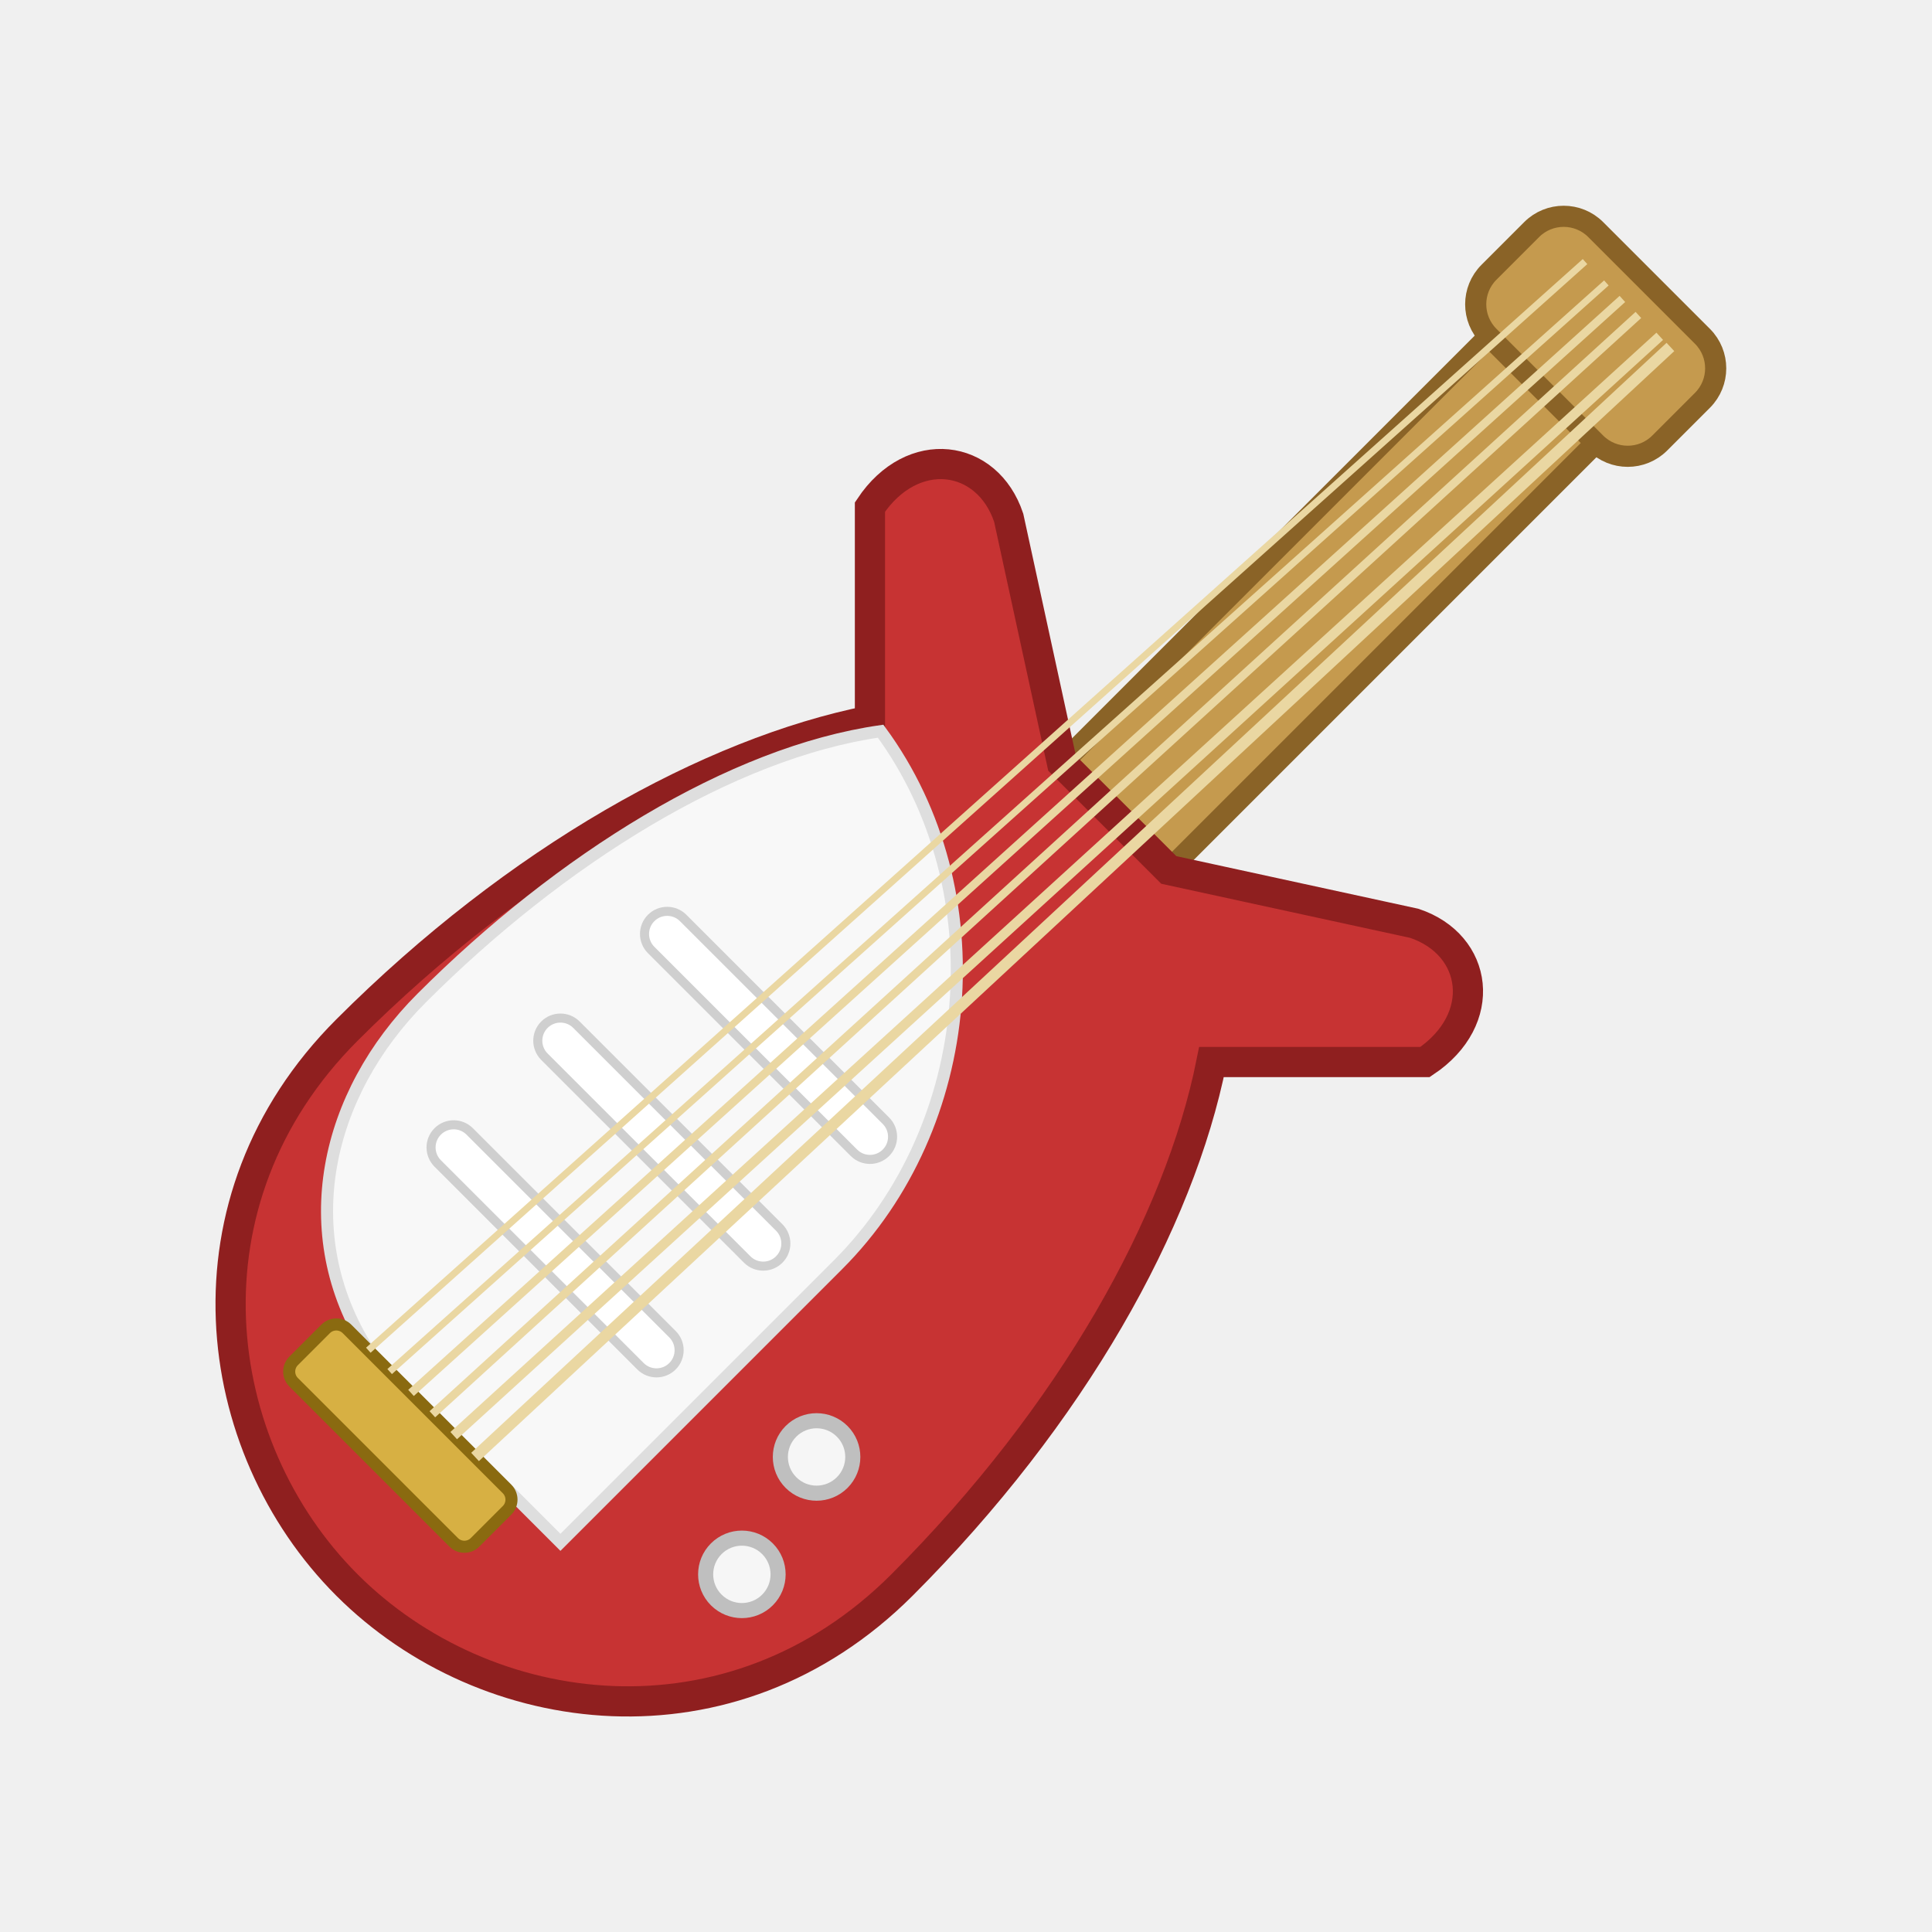
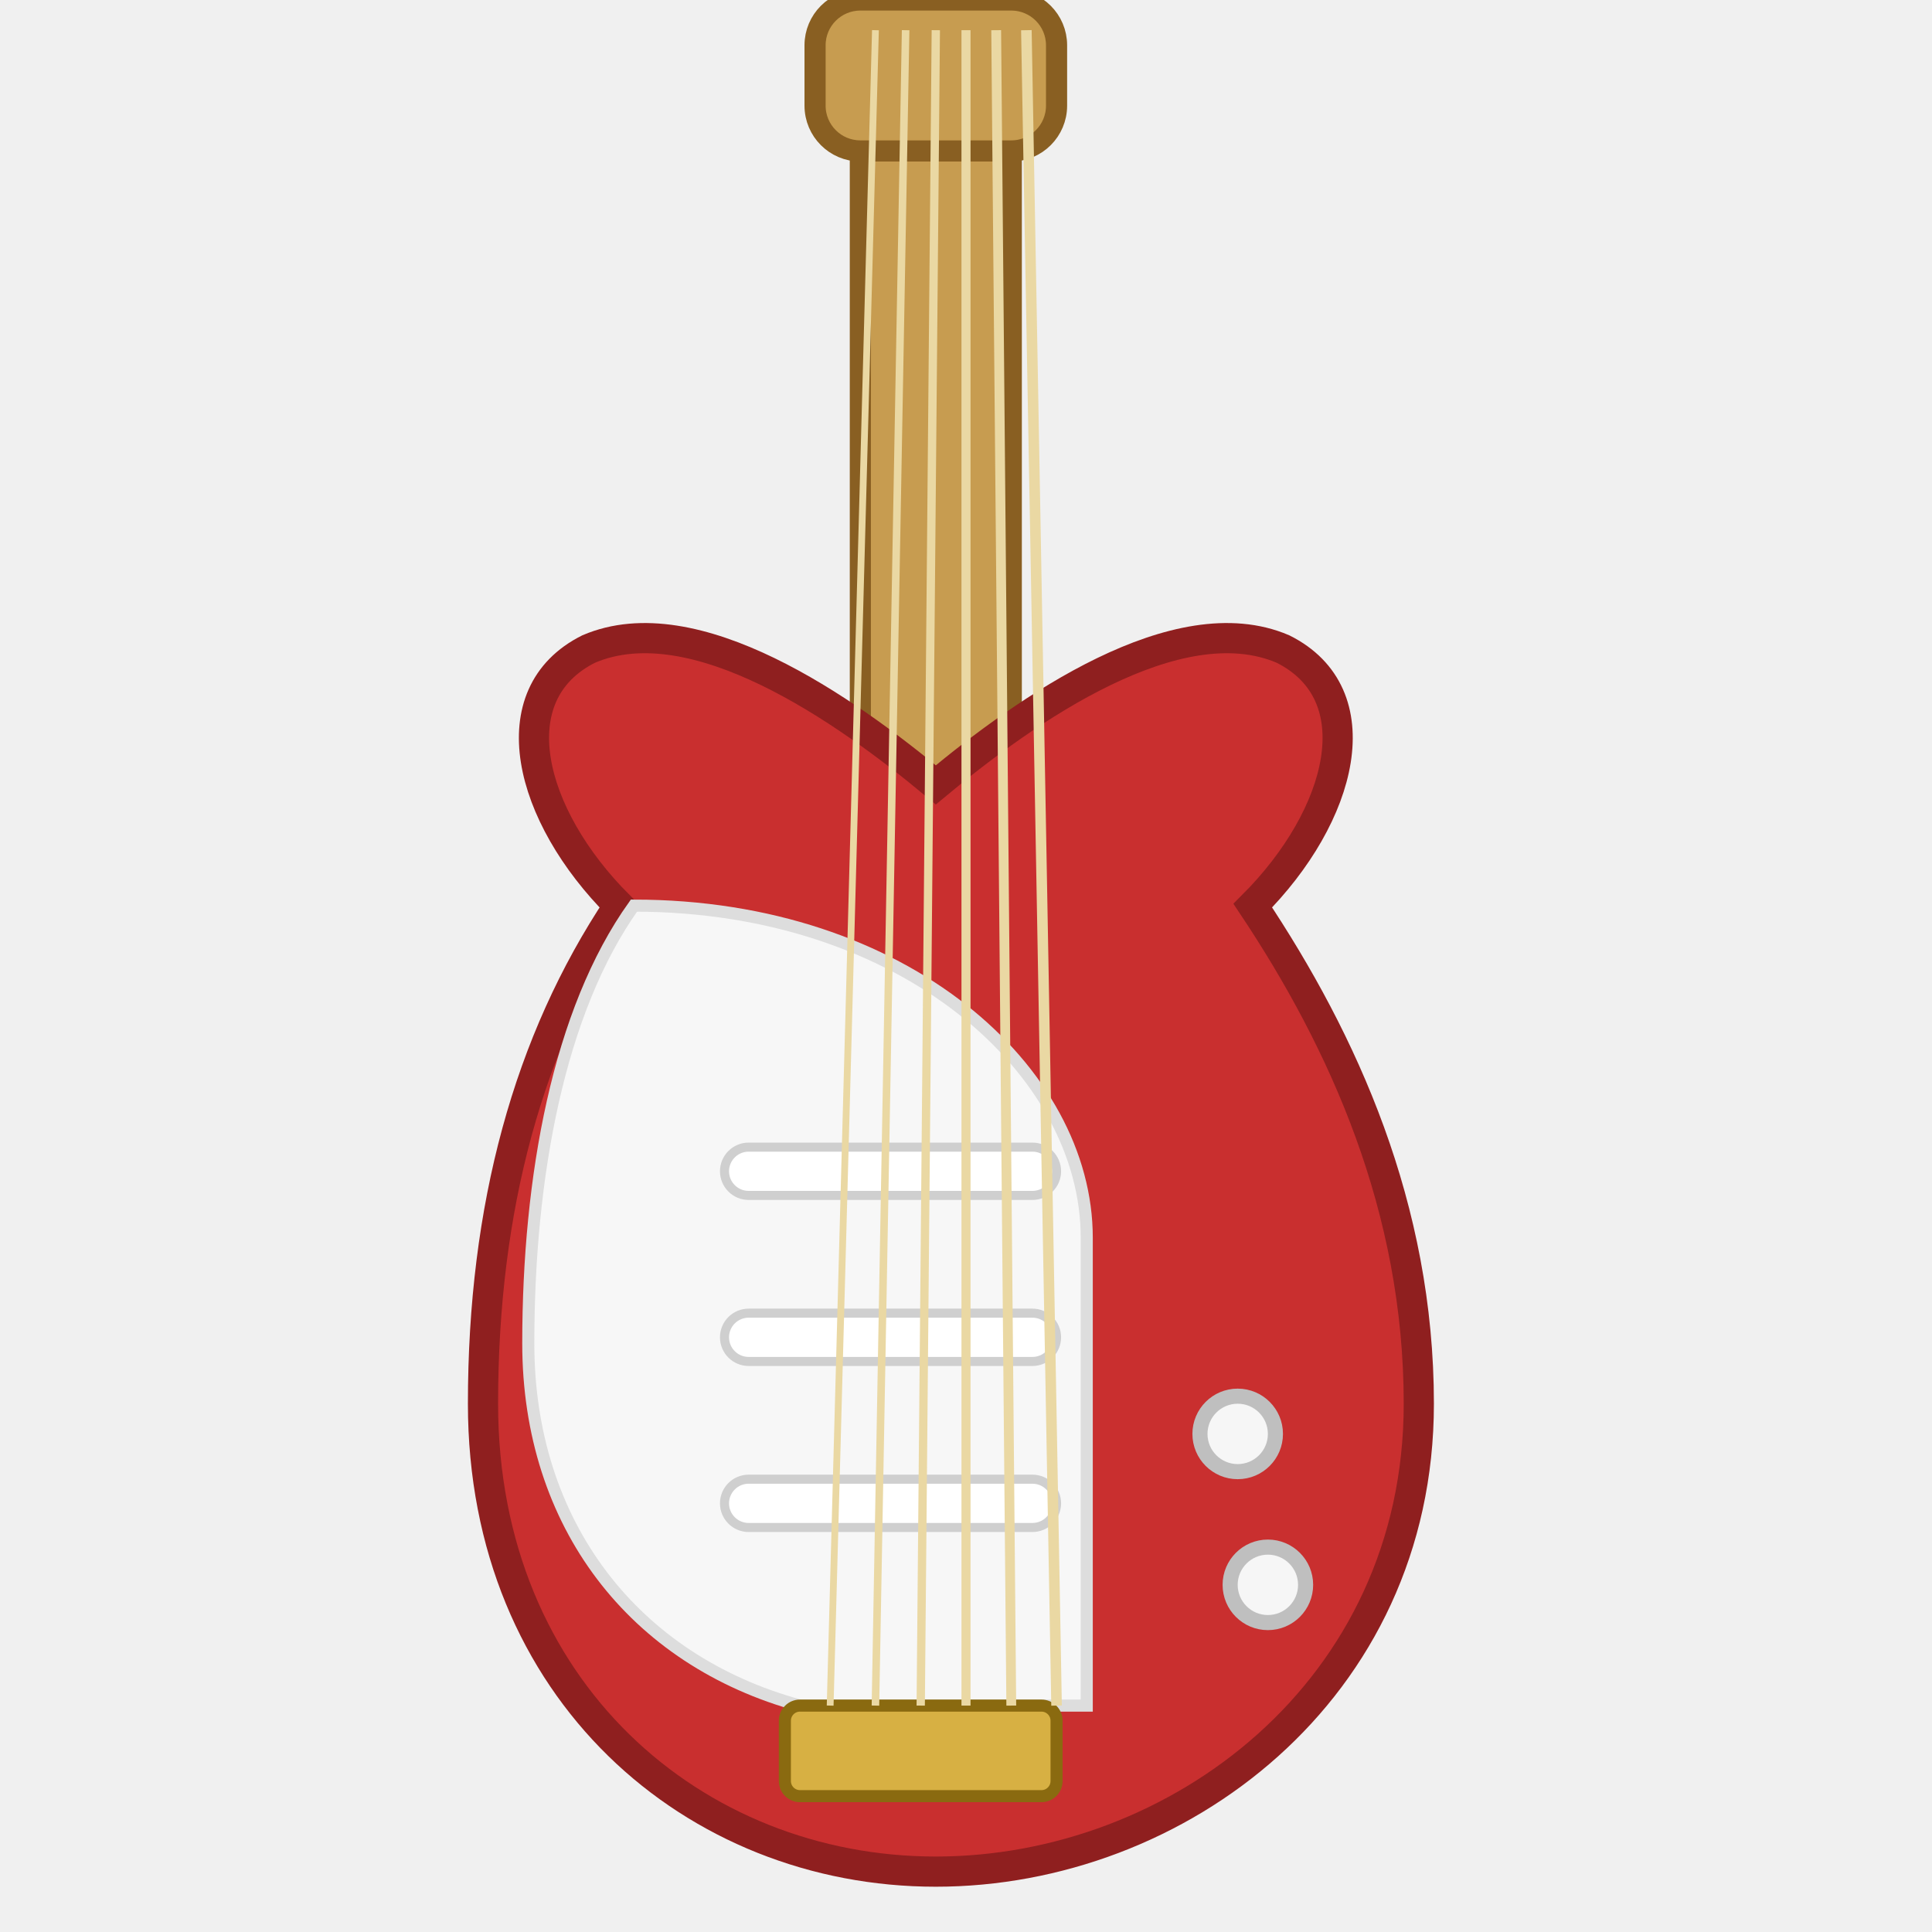
<svg xmlns="http://www.w3.org/2000/svg" viewBox="0 0 128 128" width="128" height="128">
-   <g transform="rotate(45,64,64)">
-     <rect x="59" y="7" width="10" height="44" rx="2" fill="#C59A4E" stroke="#8A6327" stroke-width="1.4" />
-     <rect x="56" y="0" width="16" height="10" rx="3" fill="#C59A4E" stroke="#8A6327" stroke-width="1.4" />
-     <path d="M59 50 L45 41 C41 39,37 42,38 47 L48 57 C42 66,38 80,38 96 C38 112,51 122,64 122 C77 122,90 112,90 96 C90 80,86 66,80 57 L90 47 C91 42,87 39,83 41 L69 50 Z" fill="#C73333" stroke="#8F1F1F" stroke-width="2" />
-     <path d="M49 57 C43 65,40 78,40 91 C40 100,45 108,54 110 L72 110 L72 84 C72 71,62 59,49 57 Z" fill="#F8F8F8" stroke="#DEDEDE" stroke-width="0.8" />
-     <rect x="47" y="75" width="22" height="3" rx="1.5" fill="#FFF" stroke="#CFCFCF" stroke-width="0.6" />
-     <rect x="47" y="85" width="22" height="3" rx="1.5" fill="#FFF" stroke="#CFCFCF" stroke-width="0.6" />
-     <rect x="47" y="95" width="22" height="3" rx="1.5" fill="#FFF" stroke="#CFCFCF" stroke-width="0.6" />
-     <rect x="51" y="110" width="17" height="5" rx="1" fill="#D7B043" stroke="#8A6A10" stroke-width="0.8" />
-     <circle cx="80" cy="94" r="2.4" fill="#F6F6F6" stroke="#BFBFBF" />
-     <circle cx="82" cy="103" r="2.4" fill="#F6F6F6" stroke="#BFBFBF" />
-     <line x1="60" y1="2" x2="54" y2="110" stroke="#EAD7A2" stroke-width="0.45" />
-     <line x1="62" y1="2" x2="56" y2="110" stroke="#EAD7A2" stroke-width="0.45" />
-     <line x1="63.5" y1="2" x2="58" y2="110" stroke="#EAD7A2" stroke-width="0.55" />
-     <line x1="65" y1="2" x2="60" y2="110" stroke="#EAD7A2" stroke-width="0.55" />
-     <line x1="67" y1="2" x2="62" y2="110" stroke="#EAD7A2" stroke-width="0.65" />
-     <line x1="68" y1="2" x2="64" y2="110" stroke="#EAD7A2" stroke-width="0.75" />
-   </g>
+   <rect x="57" y="8" width="10" height="46" rx="2" fill="#c79c50" stroke="#895f22" stroke-width="1.4" />
+   <rect x="54" y="0" width="16" height="10" rx="3" fill="#c79c50" stroke="#895f22" stroke-width="1.4" />
+   <path d="M62 52 C56 47,46 40,39 43 C33 46,35 54,41 60 C35 69,32 80,32 93 C32 112,46 124,62 124 C78 124,94 112,94 93 C94 80,89 69,83 60 C89 54,91 46,85 43 C78 40,68 47,62 52 Z" fill="#c92f2f" stroke="#8f1f1f" stroke-width="2" />
+   <path d="M42 60 C37 67,35 78,35 89 C35 101,42 110,53 113 L72 113 L72 82 C72 71,60 60,42 60 Z" fill="#f7f7f7" stroke="#dddddd" stroke-width="0.8" />
+   <rect x="48" y="76" width="22" height="3.2" rx="1.6" fill="#fff" stroke="#cfcfcf" stroke-width="0.6" />
+   <rect x="48" y="87" width="22" height="3.2" rx="1.6" fill="#fff" stroke="#cfcfcf" stroke-width="0.6" />
+   <rect x="48" y="98" width="22" height="3.2" rx="1.6" fill="#fff" stroke="#cfcfcf" stroke-width="0.6" />
+   <rect x="52" y="113" width="18" height="6" rx="1" fill="#d7b043" stroke="#8a6a10" stroke-width="0.8" />
+   <circle cx="82" cy="95" r="2.5" fill="#f6f6f6" stroke="#bfbfbf" />
+   <circle cx="84" cy="105" r="2.5" fill="#f6f6f6" stroke="#bfbfbf" />
+   <line x1="58" y1="2" x2="55" y2="113" stroke="#ead8a3" stroke-width="0.45" />
+   <line x1="60" y1="2" x2="58" y2="113" stroke="#ead8a3" stroke-width="0.5" />
+   <line x1="62" y1="2" x2="61" y2="113" stroke="#ead8a3" stroke-width="0.55" />
+   <line x1="64" y1="2" x2="64" y2="113" stroke="#ead8a3" stroke-width="0.6" />
+   <line x1="66" y1="2" x2="67" y2="113" stroke="#ead8a3" stroke-width="0.65" />
+   <line x1="68" y1="2" x2="70" y2="113" stroke="#ead8a3" stroke-width="0.7" />
</svg>
